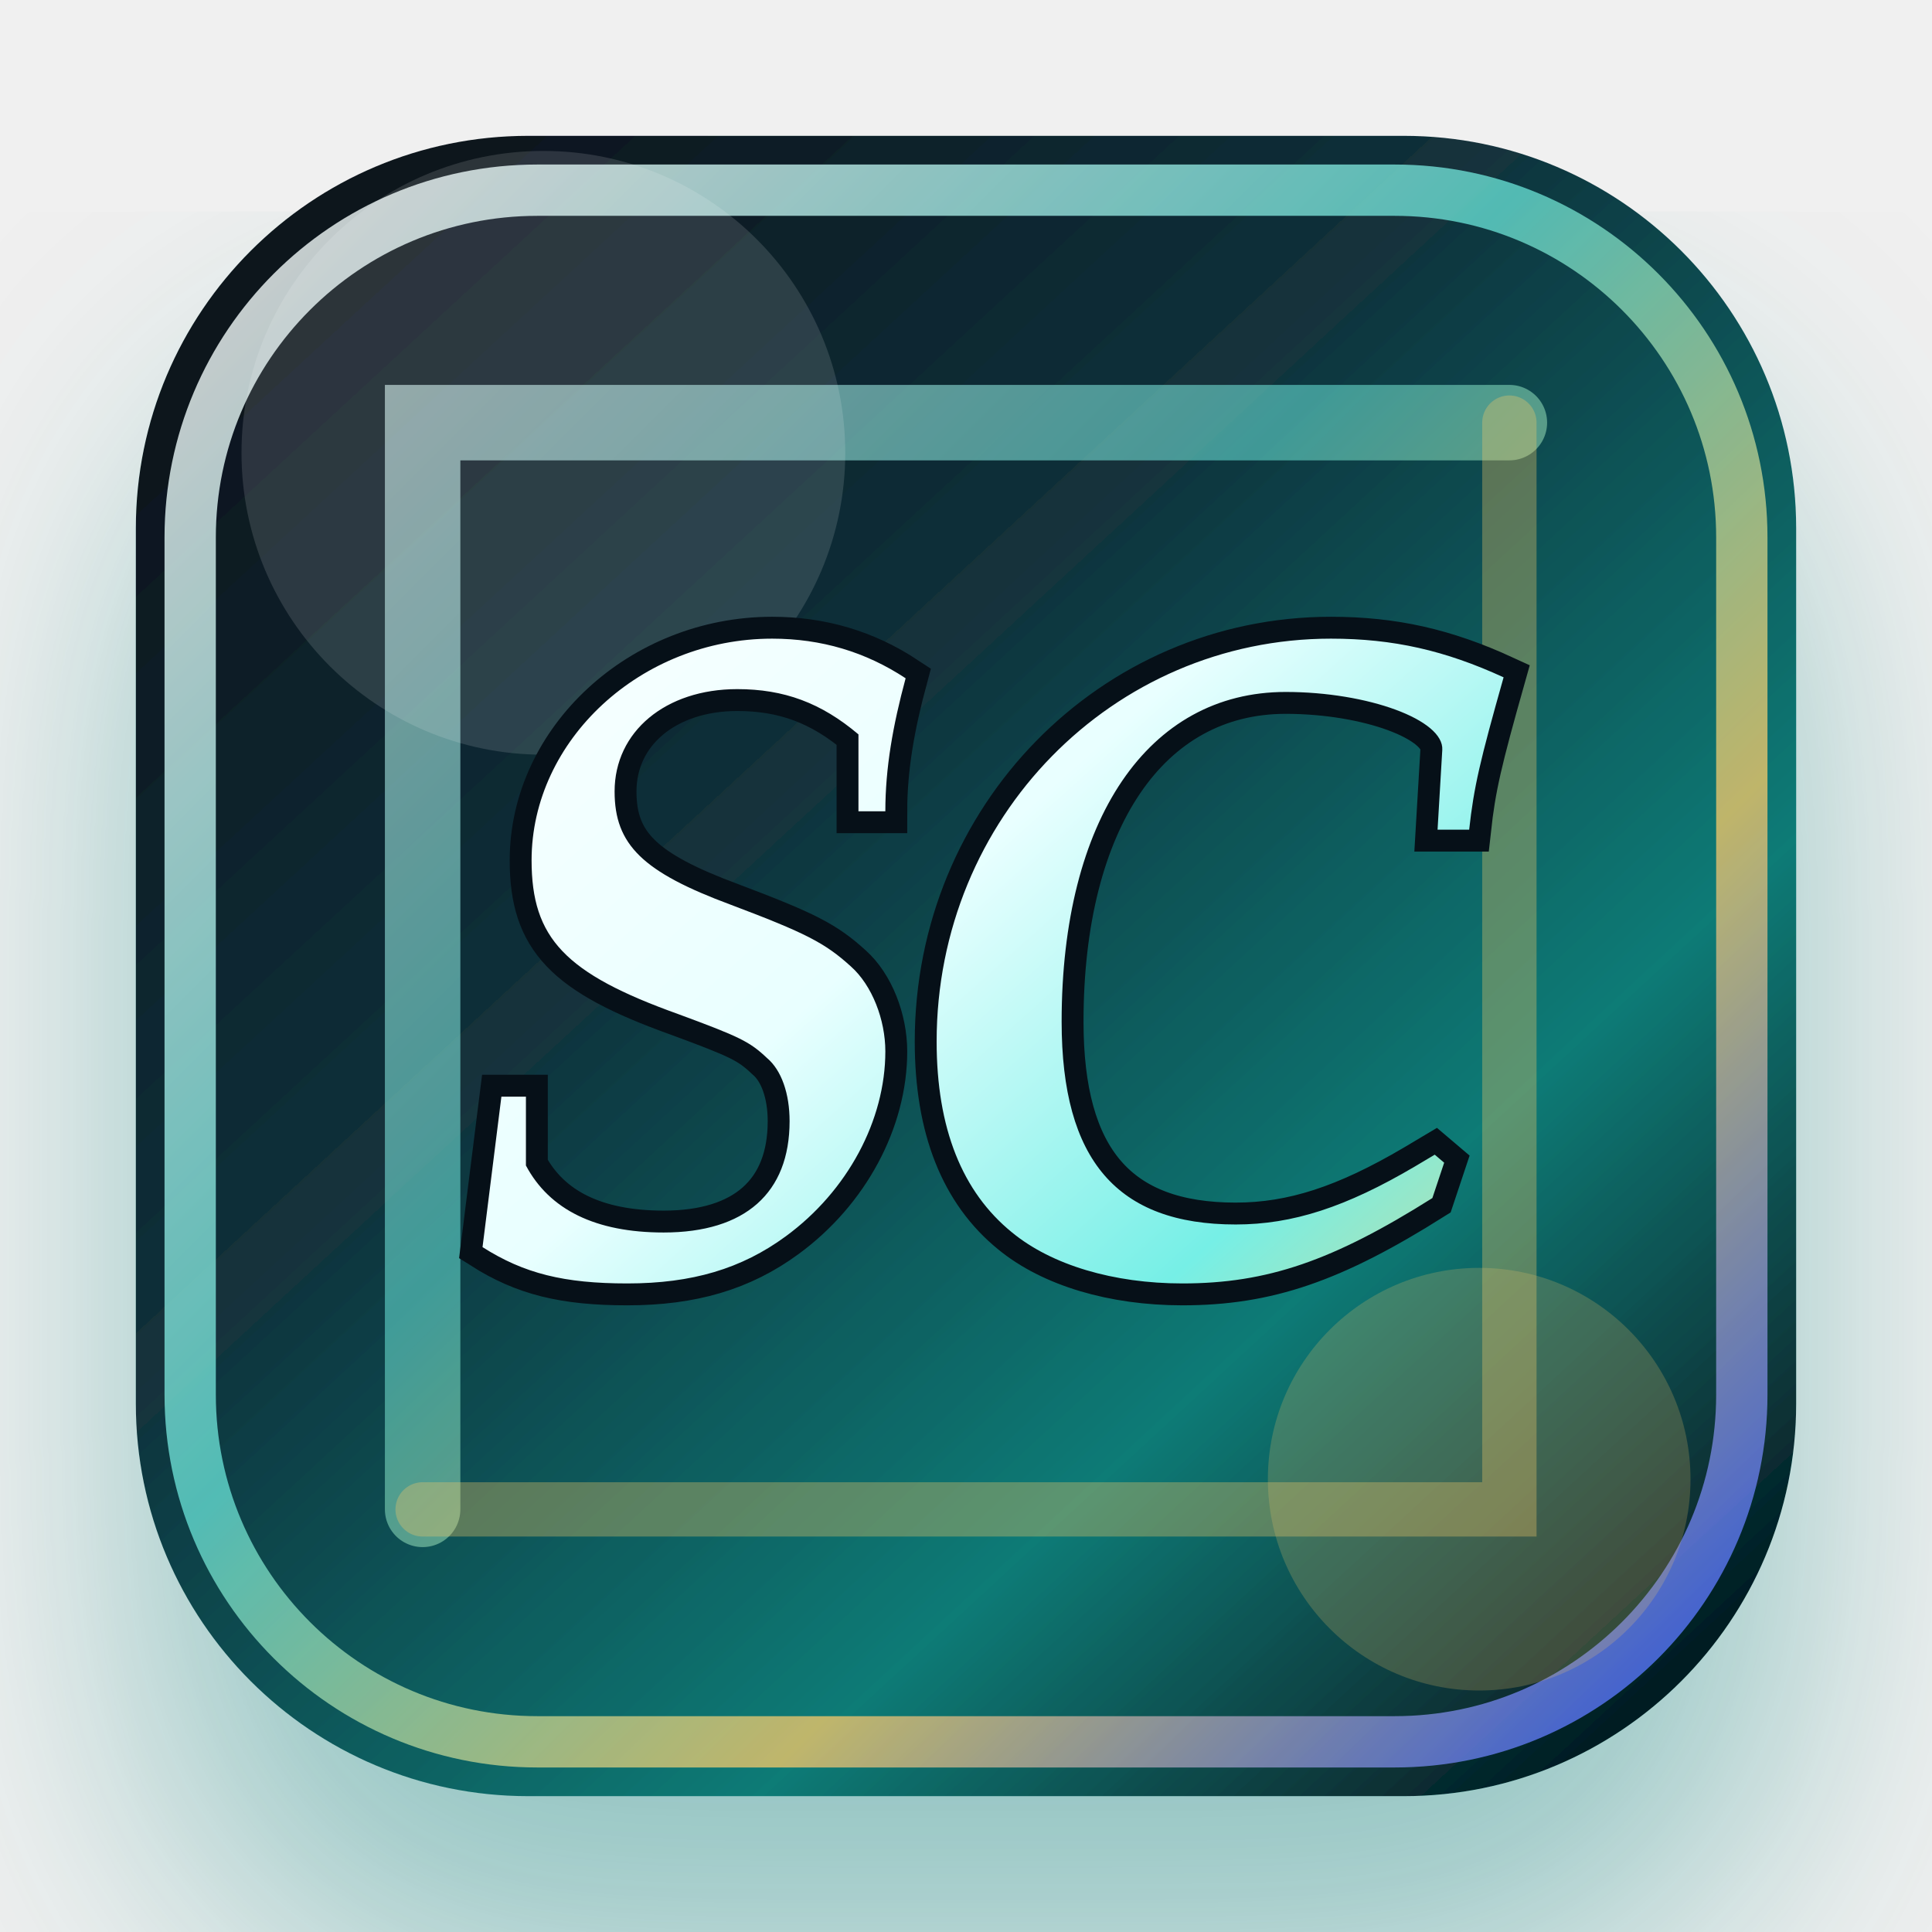
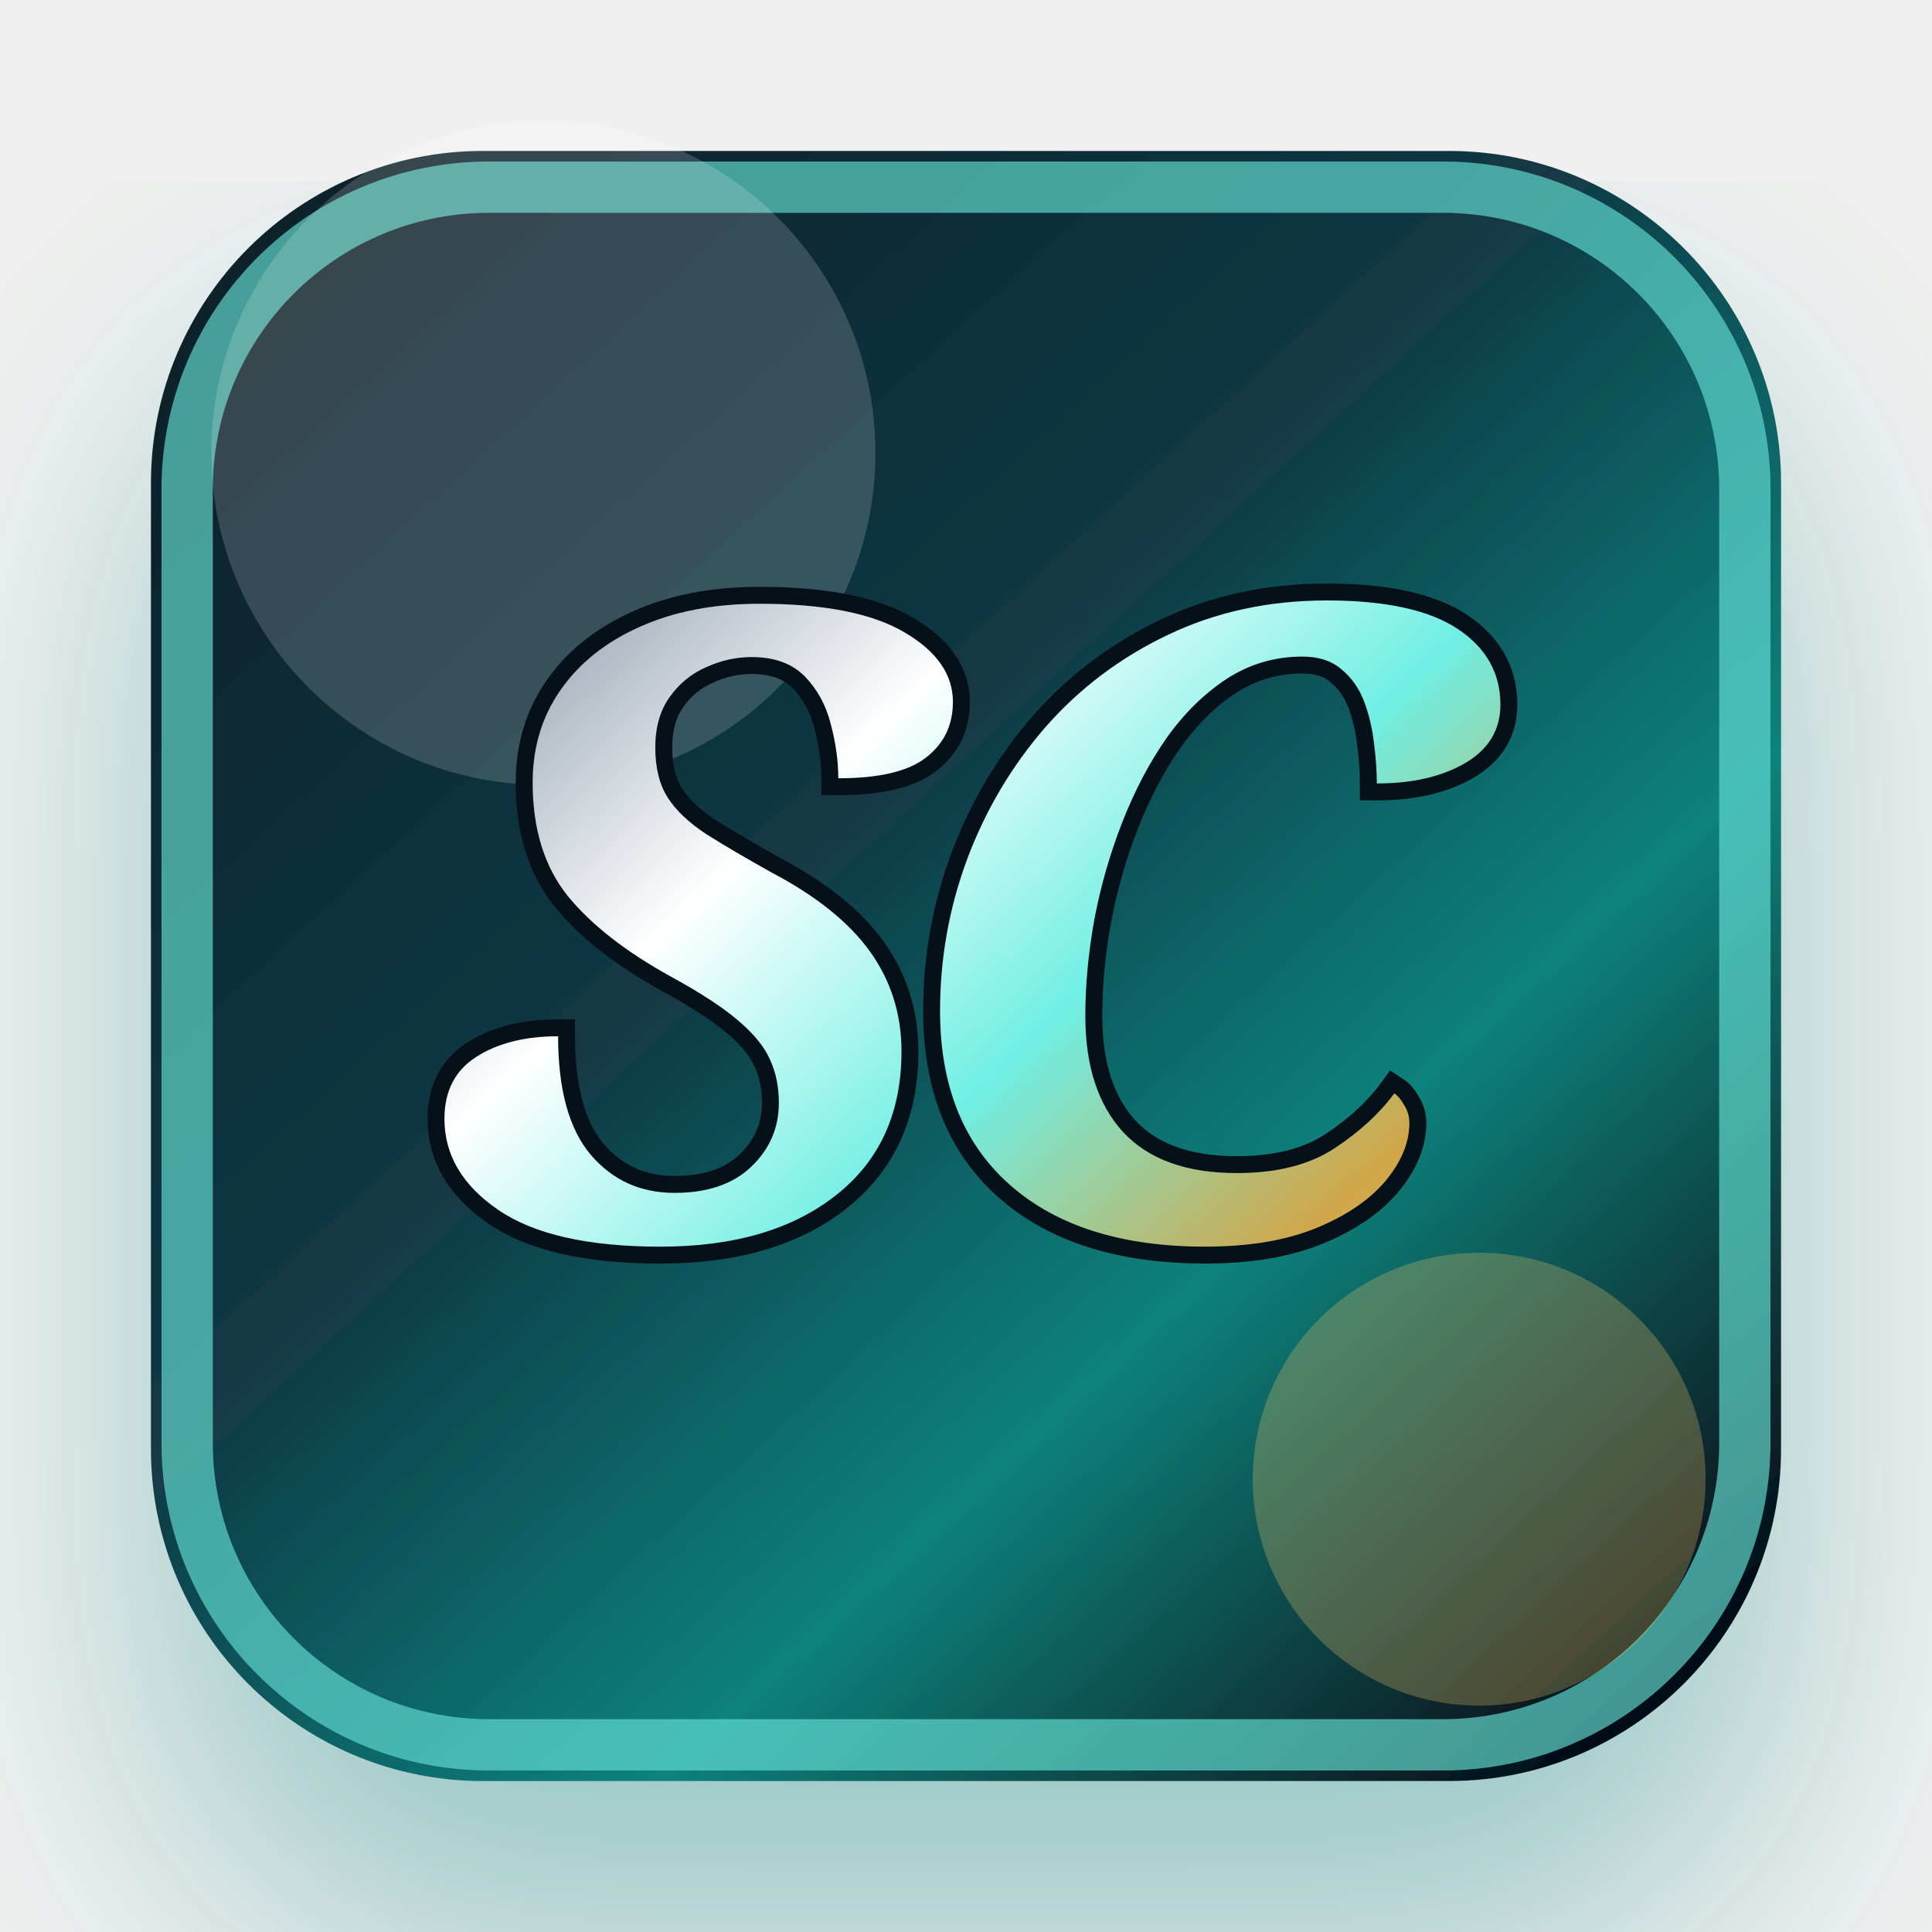
<svg xmlns="http://www.w3.org/2000/svg" viewBox="0 0 64 64">
  <defs>
-     <linearGradient id="bg" x1="8" y1="6" x2="56" y2="58" gradientUnits="userSpaceOnUse">
-       <stop stop-color="#071018" />
-       <stop offset=".38" stop-color="#12313b" />
-       <stop offset=".72" stop-color="#087b76" />
+     <linearGradient id="bg" x1="10" y1="8" x2="54" y2="56" gradientUnits="userSpaceOnUse">
+       <stop stop-color="#09202a" />
+       <stop offset=".4" stop-color="#123845" />
+       <stop offset=".7" stop-color="#0b827c" />
      <stop offset="1" stop-color="#061018" />
    </linearGradient>
-     <linearGradient id="ring" x1="9" y1="9" x2="55" y2="55" gradientUnits="userSpaceOnUse">
-       <stop stop-color="#f8ffff" />
-       <stop offset=".42" stop-color="#65dfd4" />
-       <stop offset=".72" stop-color="#f1c668" />
-       <stop offset="1" stop-color="#5877ff" />
-     </linearGradient>
-     <linearGradient id="letters" x1="15" y1="13" x2="49" y2="51" gradientUnits="userSpaceOnUse">
+     <linearGradient id="shine" x1="13" y1="12" x2="51" y2="52" gradientUnits="userSpaceOnUse">
      <stop stop-color="#ffffff" />
-       <stop offset=".45" stop-color="#e9ffff" />
-       <stop offset=".74" stop-color="#76efe6" />
-       <stop offset="1" stop-color="#f4cf74" />
+       <stop offset=".17" stop-color="#9ba8b5" />
+       <stop offset=".36" stop-color="#ffffff" />
+       <stop offset=".56" stop-color="#70efe4" />
+       <stop offset=".76" stop-color="#d2a648" />
+       <stop offset="1" stop-color="#ffffff" />
    </linearGradient>
    <filter id="glow" x="-30%" y="-30%" width="160%" height="160%">
-       <feDropShadow dx="0" dy="7" stdDeviation="5" flood-color="#0b827c" flood-opacity=".38" />
+       <feDropShadow dx="0" dy="6" stdDeviation="5" flood-color="#0b827c" flood-opacity=".36" />
    </filter>
  </defs>
-   <rect x="4.5" y="4.5" width="55" height="55" rx="13" fill="url(#bg)" filter="url(#glow)" />
-   <rect x="6.3" y="6.3" width="51.4" height="51.4" rx="11.5" fill="none" stroke="url(#ring)" stroke-width="1.7" opacity=".78" />
-   <path d="M14 50V14h36" fill="none" stroke="url(#ring)" stroke-width="2.5" stroke-linecap="round" opacity=".58" />
-   <path d="M50 14v36H14" fill="none" stroke="#f1c668" stroke-width="1.8" stroke-linecap="round" opacity=".34" />
-   <circle cx="18" cy="15" r="10" fill="#ffffff" opacity=".13" />
-   <circle cx="49" cy="49" r="7" fill="#f1c668" opacity=".22" />
-   <text x="32" y="42" text-anchor="middle" font-family="Palatino, 'Palatino Linotype', 'Book Antiqua', Georgia, serif" font-size="30" font-style="italic" font-weight="700" letter-spacing="-2.2" fill="url(#letters)" style="paint-order:stroke;stroke:#061018;stroke-width:1.45px">SC</text>
+   <rect x="5" y="5" width="54" height="54" rx="11" fill="url(#bg)" filter="url(#glow)" />
+   <rect x="6.2" y="6.2" width="51.6" height="51.6" rx="10" fill="none" stroke="#65dfd4" stroke-opacity=".66" stroke-width="1.7" />
+   <circle cx="18" cy="15" r="11" fill="#ffffff" opacity=".17" />
+   <circle cx="49" cy="49" r="7.5" fill="#f1c668" opacity=".28" />
+   <text x="31.5" y="41" text-anchor="middle" font-family="Cormorant Garamond, Georgia, serif" font-size="29" font-style="italic" font-weight="700" letter-spacing="-2" fill="url(#shine)" style="paint-order:stroke;stroke:#061018;stroke-width:1.12px">SC</text>
</svg>
